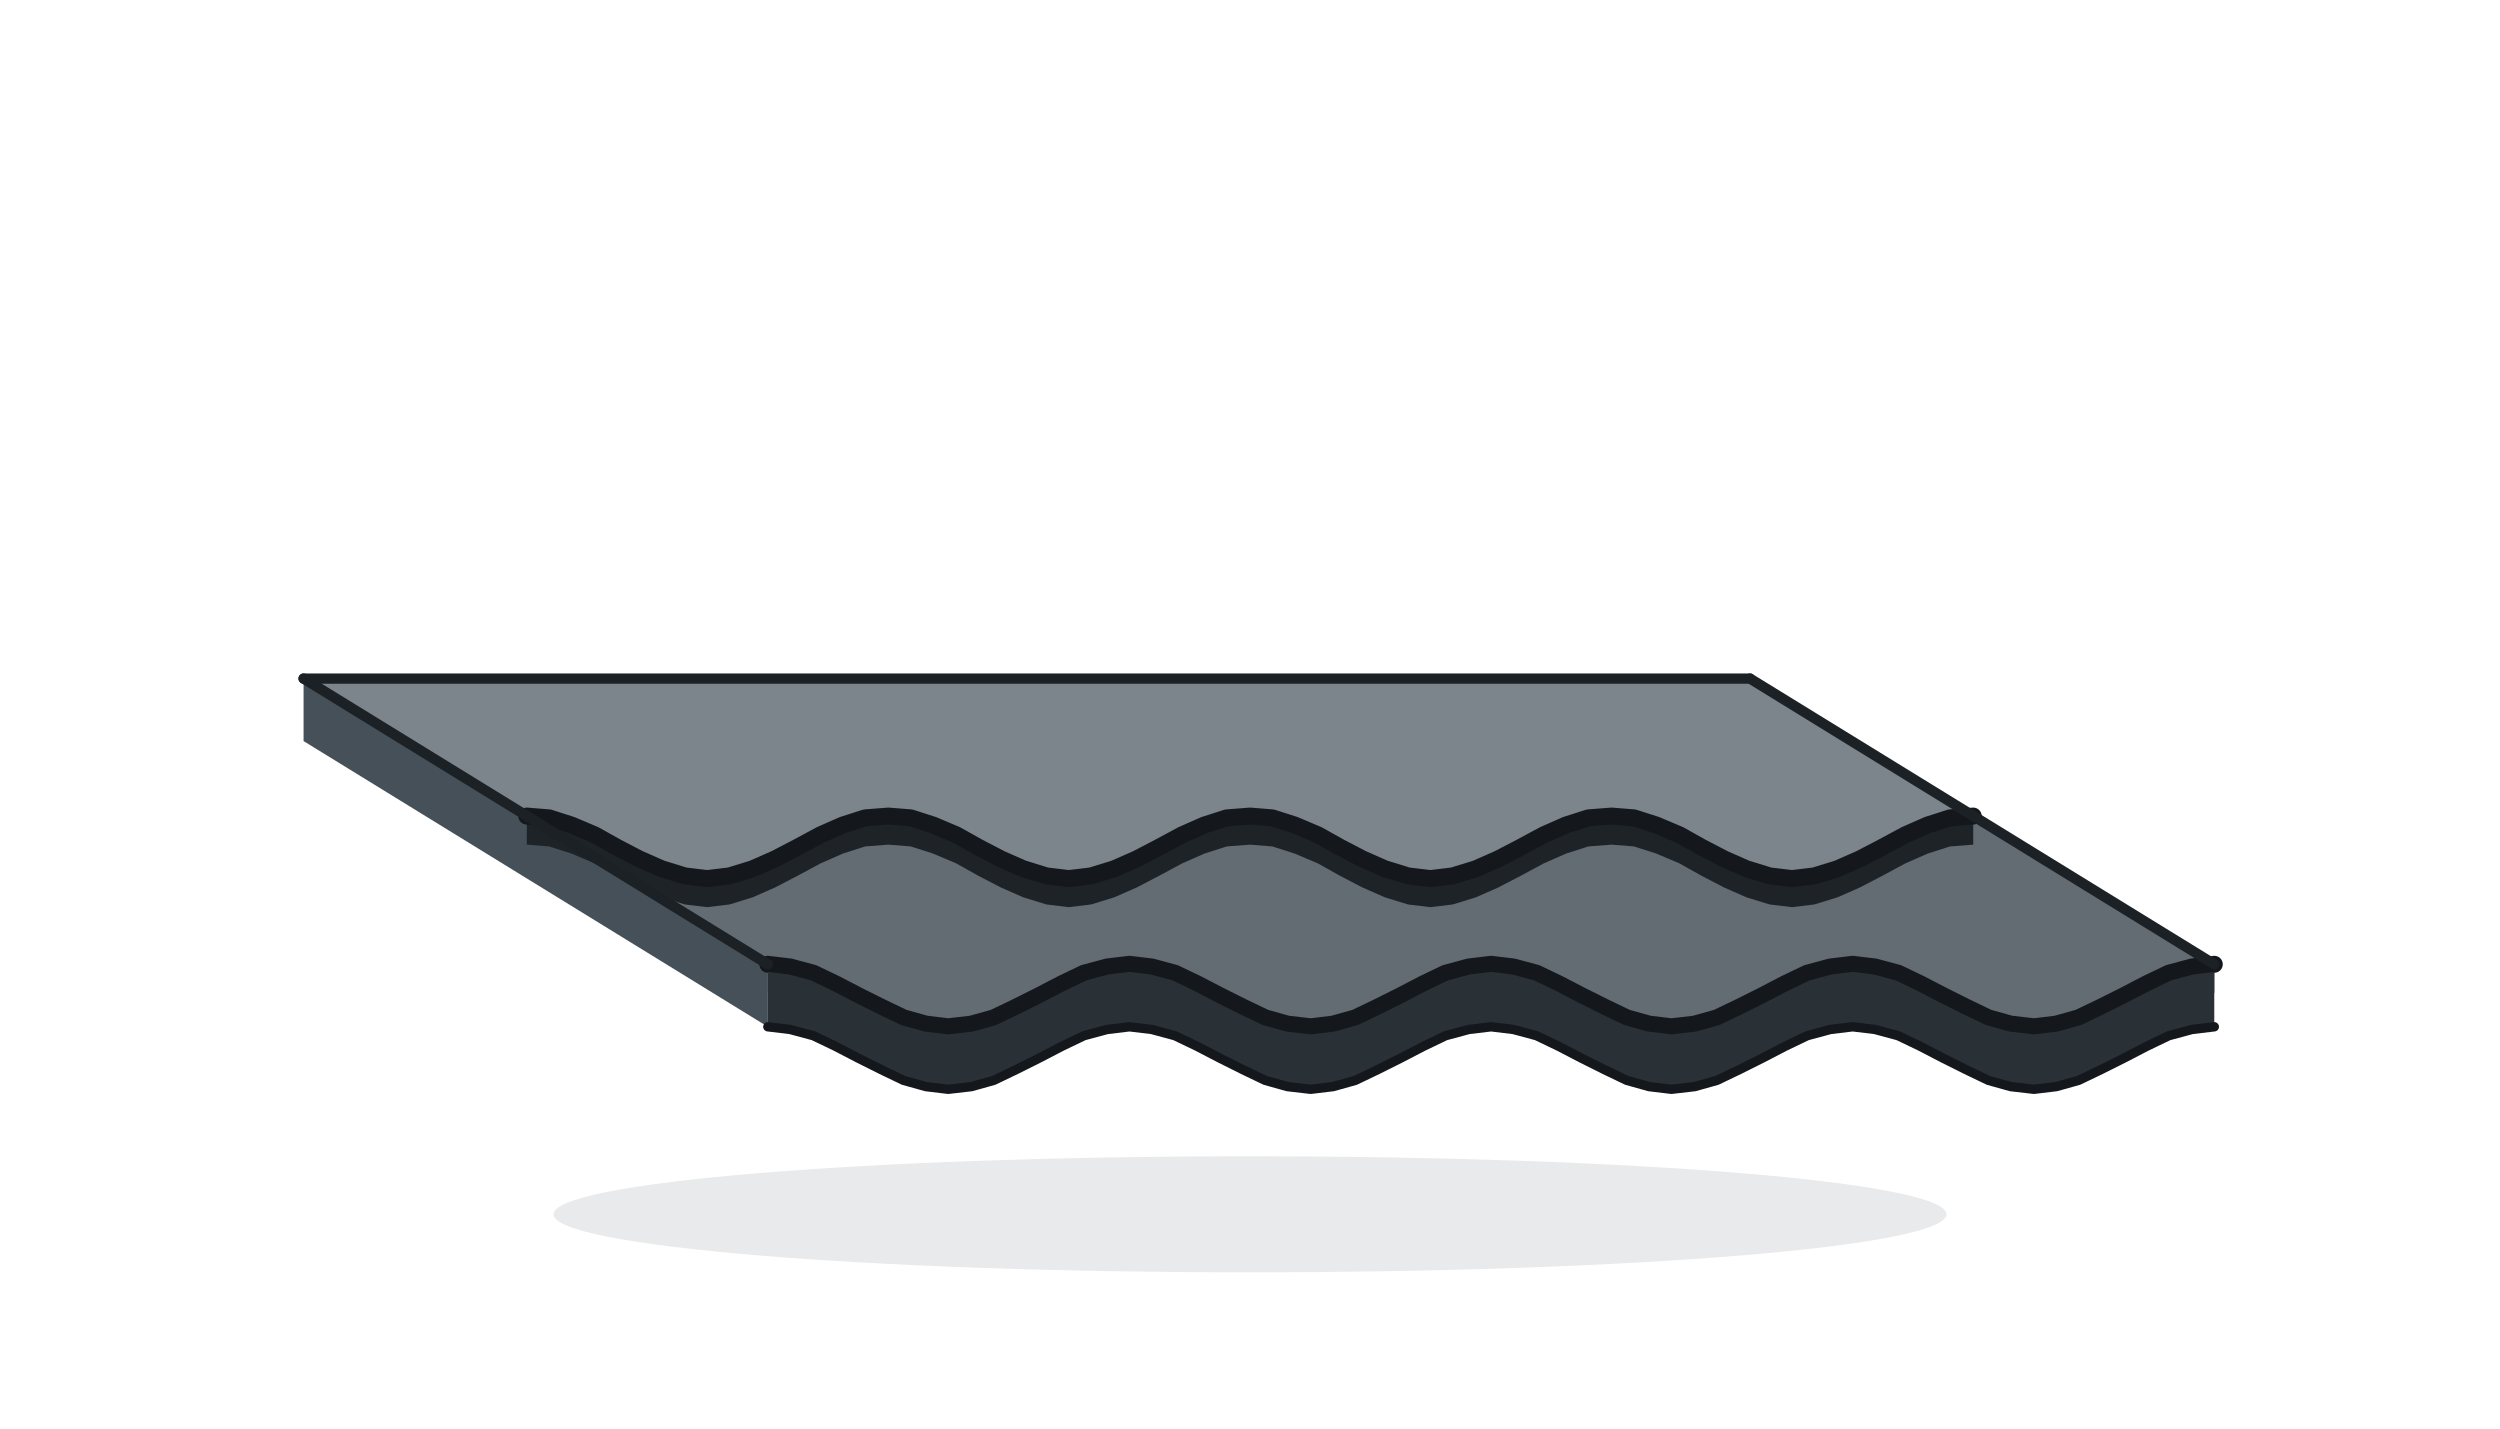
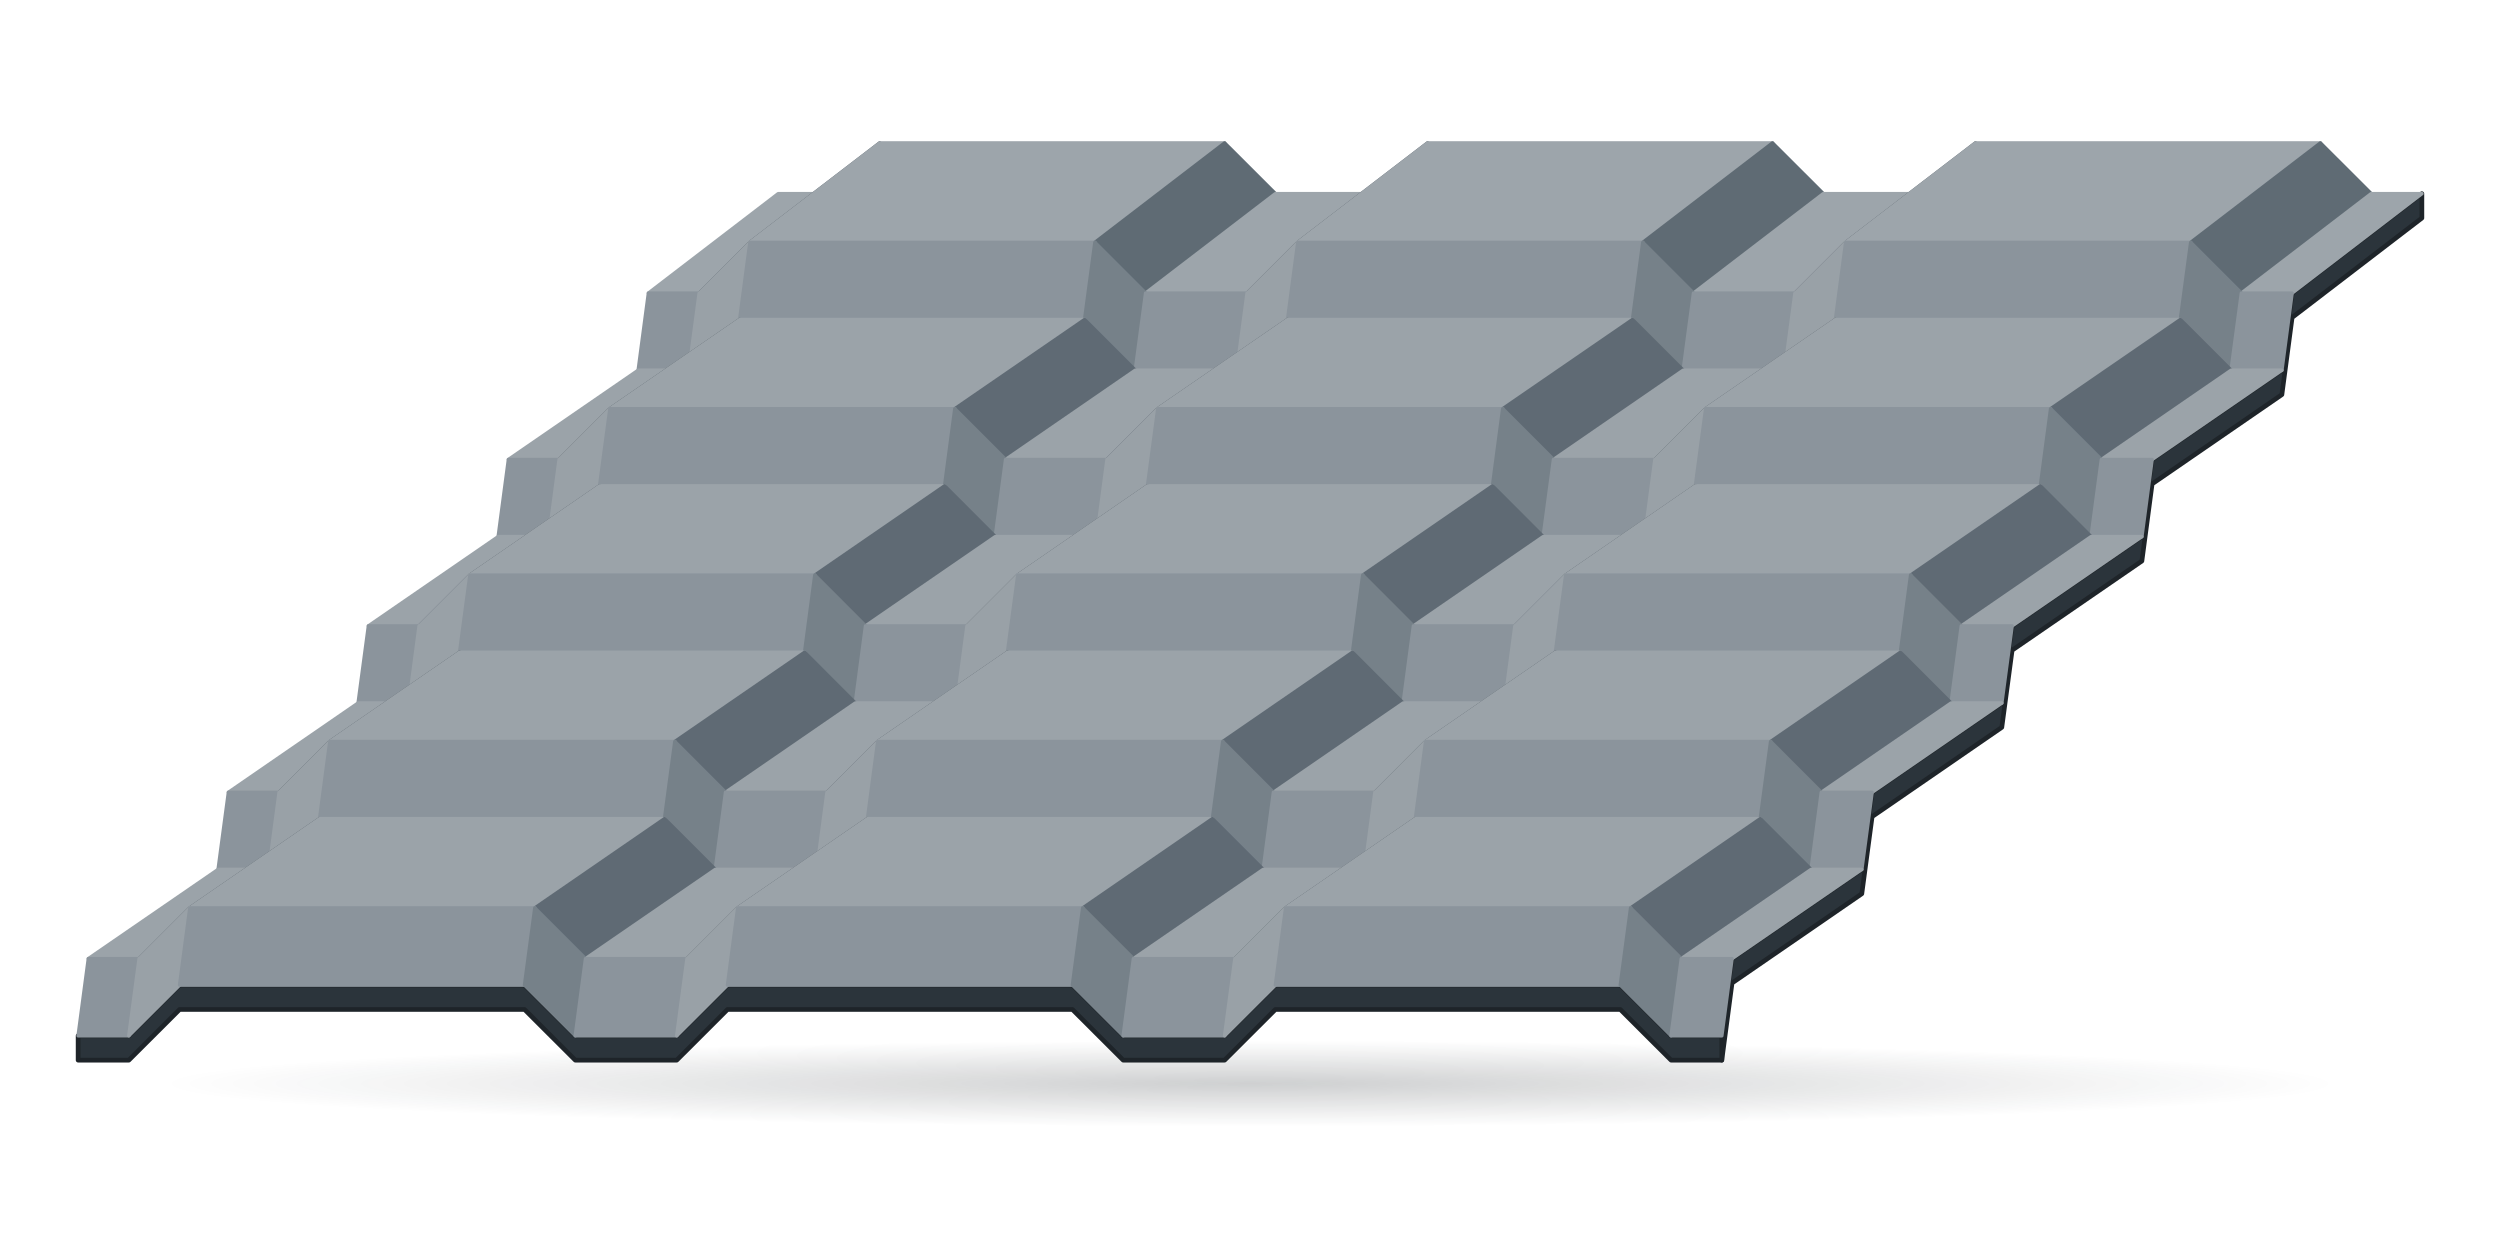
- <svg xmlns="http://www.w3.org/2000/svg" viewBox="0 0 280 160">
-   <ellipse cx="140" cy="136" rx="78" ry="6.5" fill="#1b2430" opacity="0.10" />
-   <path d="M86.0 108.0 L34.0 76.0 L34.0 83.0 L86.0 115.0 Z" fill="#465058" />
-   <path d="M86.0 108.0 L88.5 108.3 L91.1 109.0 L93.6 110.2 L96.1 111.5 L98.7 112.8 L101.2 114.0 L103.7 114.7 L106.2 115.0 L108.8 114.7 L111.3 114.0 L113.8 112.8 L116.4 111.5 L118.9 110.2 L121.4 109.0 L124.0 108.3 L126.5 108.0 L129.0 108.3 L131.6 109.0 L134.1 110.2 L136.6 111.5 L139.2 112.8 L141.7 114.0 L144.2 114.7 L146.8 115.0 L149.3 114.7 L151.8 114.0 L154.3 112.8 L156.9 111.5 L159.4 110.2 L161.9 109.0 L164.5 108.3 L167.0 108.0 L169.5 108.3 L172.1 109.0 L174.6 110.2 L177.1 111.5 L179.7 112.8 L182.2 114.0 L184.7 114.7 L187.2 115.0 L189.8 114.7 L192.3 114.0 L194.8 112.8 L197.4 111.5 L199.9 110.2 L202.4 109.0 L205.0 108.3 L207.5 108.0 L210.0 108.3 L212.6 109.0 L215.1 110.2 L217.6 111.5 L220.2 112.8 L222.7 114.0 L225.2 114.7 L227.8 115.0 L230.3 114.7 L232.8 114.0 L235.3 112.8 L237.9 111.5 L240.4 110.2 L242.9 109.0 L245.5 108.3 L248.0 108.0 L248.0 111.2 L245.5 111.5 L242.9 112.2 L240.4 113.4 L237.9 114.7 L235.3 116.0 L232.8 117.2 L230.3 117.9 L227.8 118.2 L225.2 117.9 L222.7 117.2 L220.2 116.0 L217.6 114.7 L215.1 113.4 L212.6 112.2 L210.0 111.5 L207.5 111.2 L205.0 111.5 L202.4 112.2 L199.9 113.4 L197.4 114.7 L194.8 116.0 L192.3 117.2 L189.8 117.9 L187.2 118.2 L184.7 117.9 L182.2 117.2 L179.7 116.0 L177.1 114.7 L174.6 113.4 L172.1 112.2 L169.5 111.5 L167.0 111.2 L164.5 111.5 L161.9 112.2 L159.4 113.4 L156.9 114.7 L154.3 116.0 L151.8 117.2 L149.3 117.9 L146.8 118.2 L144.2 117.9 L141.7 117.2 L139.2 116.0 L136.6 114.7 L134.1 113.4 L131.6 112.2 L129.0 111.5 L126.5 111.2 L124.0 111.5 L121.4 112.2 L118.9 113.4 L116.4 114.7 L113.8 116.0 L111.3 117.2 L108.8 117.9 L106.2 118.2 L103.7 117.9 L101.2 117.2 L98.7 116.0 L96.1 114.7 L93.6 113.4 L91.1 112.2 L88.5 111.5 L86.0 111.2 Z" fill="#1e2328" />
-   <path d="M221.0 91.4 L218.4 91.4 L215.9 91.4 L213.4 91.4 L210.8 91.4 L208.3 91.4 L205.8 91.4 L203.2 91.4 L200.7 91.4 L198.2 91.4 L195.6 91.4 L193.1 91.4 L190.6 91.4 L188.1 91.4 L185.5 91.4 L183.0 91.4 L180.5 91.4 L177.9 91.4 L175.4 91.4 L172.9 91.4 L170.3 91.4 L167.8 91.4 L165.3 91.4 L162.7 91.4 L160.2 91.4 L157.7 91.4 L155.1 91.4 L152.6 91.4 L150.1 91.4 L147.6 91.4 L145.0 91.4 L142.5 91.4 L140.0 91.4 L137.4 91.4 L134.9 91.4 L132.4 91.4 L129.8 91.4 L127.3 91.4 L124.8 91.4 L122.2 91.4 L119.7 91.4 L117.2 91.4 L114.6 91.4 L112.1 91.4 L109.6 91.4 L107.1 91.4 L104.5 91.4 L102.0 91.4 L99.5 91.4 L96.9 91.4 L94.4 91.4 L91.9 91.4 L89.3 91.4 L86.8 91.4 L84.3 91.4 L81.7 91.4 L79.2 91.4 L76.7 91.4 L74.1 91.4 L71.6 91.4 L69.1 91.4 L66.6 91.4 L64.0 91.4 L61.5 91.4 L59.0 91.4 L86.0 108.0 L88.5 108.3 L91.1 109.0 L93.6 110.2 L96.1 111.5 L98.7 112.8 L101.2 114.0 L103.7 114.7 L106.2 115.0 L108.8 114.7 L111.3 114.0 L113.8 112.8 L116.4 111.5 L118.9 110.2 L121.4 109.0 L124.0 108.3 L126.5 108.0 L129.0 108.3 L131.6 109.0 L134.1 110.2 L136.6 111.5 L139.2 112.8 L141.7 114.0 L144.2 114.7 L146.8 115.0 L149.3 114.7 L151.8 114.0 L154.3 112.8 L156.9 111.5 L159.4 110.2 L161.9 109.0 L164.5 108.3 L167.0 108.0 L169.5 108.3 L172.1 109.0 L174.6 110.2 L177.1 111.5 L179.7 112.8 L182.2 114.0 L184.7 114.7 L187.2 115.0 L189.8 114.7 L192.3 114.0 L194.8 112.8 L197.4 111.5 L199.9 110.2 L202.4 109.0 L205.0 108.3 L207.5 108.0 L210.0 108.3 L212.6 109.0 L215.1 110.2 L217.6 111.5 L220.2 112.8 L222.7 114.0 L225.2 114.7 L227.8 115.0 L230.3 114.7 L232.8 114.0 L235.3 112.8 L237.9 111.5 L240.4 110.2 L242.9 109.0 L245.5 108.3 L248.0 108.0 Z" fill="#636b73" />
-   <path d="M86.0 108.0 L88.5 108.3 L91.1 109.0 L93.6 110.2 L96.1 111.5 L98.7 112.8 L101.2 114.0 L103.7 114.7 L106.2 115.0 L108.8 114.7 L111.3 114.0 L113.8 112.8 L116.4 111.5 L118.9 110.2 L121.4 109.0 L124.0 108.3 L126.5 108.0 L129.0 108.3 L131.6 109.0 L134.1 110.2 L136.6 111.5 L139.2 112.8 L141.7 114.0 L144.2 114.7 L146.8 115.0 L149.3 114.7 L151.8 114.0 L154.3 112.8 L156.9 111.5 L159.4 110.2 L161.9 109.0 L164.5 108.3 L167.0 108.0 L169.5 108.3 L172.1 109.0 L174.6 110.2 L177.1 111.5 L179.7 112.8 L182.2 114.0 L184.7 114.7 L187.2 115.0 L189.8 114.7 L192.3 114.0 L194.8 112.8 L197.4 111.5 L199.9 110.2 L202.4 109.0 L205.0 108.3 L207.5 108.0 L210.0 108.3 L212.6 109.0 L215.1 110.2 L217.6 111.5 L220.2 112.8 L222.7 114.0 L225.2 114.7 L227.8 115.0 L230.3 114.7 L232.8 114.0 L235.3 112.8 L237.9 111.5 L240.4 110.2 L242.9 109.0 L245.5 108.3 L248.0 108.0" fill="none" stroke="#14181c" stroke-width="1.9" stroke-linejoin="round" stroke-linecap="round" />
-   <path d="M59.0 91.4 L61.5 91.6 L64.0 92.4 L66.6 93.5 L69.1 94.9 L71.6 96.2 L74.1 97.3 L76.7 98.1 L79.2 98.4 L81.7 98.1 L84.3 97.3 L86.8 96.2 L89.3 94.9 L91.9 93.5 L94.4 92.4 L96.9 91.6 L99.5 91.4 L102.0 91.6 L104.5 92.4 L107.1 93.5 L109.6 94.9 L112.1 96.2 L114.6 97.3 L117.2 98.1 L119.7 98.4 L122.2 98.1 L124.8 97.3 L127.3 96.2 L129.8 94.9 L132.4 93.5 L134.9 92.4 L137.4 91.6 L140.0 91.4 L142.5 91.6 L145.0 92.4 L147.6 93.5 L150.1 94.9 L152.6 96.2 L155.1 97.3 L157.7 98.1 L160.2 98.4 L162.7 98.1 L165.3 97.3 L167.8 96.2 L170.3 94.9 L172.9 93.5 L175.4 92.4 L177.9 91.6 L180.5 91.4 L183.0 91.6 L185.5 92.4 L188.1 93.5 L190.6 94.9 L193.1 96.2 L195.6 97.3 L198.2 98.1 L200.7 98.4 L203.2 98.1 L205.8 97.3 L208.3 96.2 L210.8 94.9 L213.4 93.5 L215.9 92.4 L218.4 91.6 L221.0 91.4 L221.0 94.6 L218.4 94.8 L215.9 95.6 L213.4 96.7 L210.8 98.1 L208.3 99.4 L205.8 100.5 L203.2 101.3 L200.7 101.6 L198.2 101.3 L195.6 100.5 L193.1 99.4 L190.6 98.1 L188.1 96.7 L185.5 95.6 L183.0 94.8 L180.5 94.6 L177.9 94.8 L175.4 95.6 L172.9 96.7 L170.3 98.1 L167.8 99.4 L165.3 100.5 L162.7 101.3 L160.2 101.6 L157.7 101.3 L155.1 100.5 L152.6 99.4 L150.1 98.1 L147.6 96.7 L145.0 95.6 L142.5 94.8 L140.0 94.6 L137.4 94.8 L134.9 95.6 L132.4 96.7 L129.8 98.1 L127.3 99.4 L124.8 100.5 L122.2 101.3 L119.7 101.6 L117.2 101.3 L114.6 100.5 L112.1 99.4 L109.6 98.1 L107.1 96.7 L104.5 95.6 L102.0 94.8 L99.5 94.6 L96.9 94.8 L94.4 95.6 L91.9 96.7 L89.3 98.1 L86.8 99.4 L84.3 100.5 L81.7 101.3 L79.2 101.6 L76.7 101.3 L74.1 100.5 L71.6 99.4 L69.1 98.1 L66.6 96.7 L64.0 95.6 L61.5 94.8 L59.0 94.6 Z" fill="#1e2328" />
-   <path d="M196.0 76.0 L193.5 76.0 L190.9 76.0 L188.4 76.0 L185.9 76.0 L183.3 76.0 L180.8 76.0 L178.3 76.0 L175.8 76.0 L173.2 76.0 L170.7 76.0 L168.2 76.0 L165.6 76.0 L163.1 76.0 L160.6 76.0 L158.0 76.0 L155.5 76.0 L153.0 76.0 L150.4 76.0 L147.9 76.0 L145.4 76.0 L142.8 76.0 L140.3 76.0 L137.8 76.0 L135.2 76.0 L132.7 76.0 L130.2 76.0 L127.7 76.0 L125.1 76.0 L122.6 76.0 L120.1 76.0 L117.5 76.0 L115.0 76.0 L112.5 76.0 L109.9 76.0 L107.4 76.0 L104.9 76.0 L102.3 76.0 L99.8 76.0 L97.3 76.0 L94.8 76.0 L92.2 76.0 L89.7 76.0 L87.2 76.0 L84.6 76.0 L82.1 76.0 L79.6 76.0 L77.0 76.0 L74.5 76.0 L72.0 76.0 L69.4 76.0 L66.9 76.0 L64.4 76.0 L61.8 76.0 L59.3 76.0 L56.8 76.0 L54.2 76.0 L51.7 76.0 L49.2 76.0 L46.7 76.0 L44.1 76.0 L41.6 76.0 L39.1 76.0 L36.5 76.0 L34.0 76.0 L59.0 91.4 L61.5 91.6 L64.0 92.4 L66.6 93.5 L69.1 94.9 L71.6 96.2 L74.1 97.3 L76.7 98.1 L79.2 98.4 L81.7 98.1 L84.3 97.3 L86.8 96.2 L89.3 94.9 L91.9 93.5 L94.4 92.4 L96.9 91.6 L99.5 91.4 L102.0 91.6 L104.5 92.4 L107.1 93.5 L109.6 94.9 L112.1 96.2 L114.6 97.3 L117.2 98.1 L119.7 98.4 L122.2 98.1 L124.8 97.3 L127.3 96.2 L129.8 94.9 L132.4 93.5 L134.9 92.4 L137.4 91.6 L140.0 91.4 L142.5 91.6 L145.0 92.4 L147.6 93.5 L150.1 94.9 L152.6 96.2 L155.1 97.3 L157.7 98.1 L160.2 98.4 L162.7 98.1 L165.3 97.3 L167.8 96.2 L170.3 94.9 L172.9 93.5 L175.4 92.4 L177.9 91.6 L180.5 91.4 L183.0 91.6 L185.5 92.4 L188.1 93.5 L190.6 94.9 L193.1 96.2 L195.6 97.3 L198.2 98.1 L200.7 98.4 L203.2 98.1 L205.8 97.3 L208.3 96.2 L210.8 94.9 L213.4 93.5 L215.9 92.4 L218.4 91.6 L221.0 91.4 Z" fill="#7c848c" />
-   <path d="M59.0 91.4 L61.5 91.6 L64.0 92.4 L66.6 93.5 L69.1 94.9 L71.6 96.2 L74.1 97.3 L76.7 98.1 L79.2 98.4 L81.7 98.1 L84.3 97.3 L86.8 96.2 L89.3 94.9 L91.9 93.5 L94.4 92.4 L96.9 91.6 L99.5 91.4 L102.0 91.6 L104.5 92.4 L107.1 93.5 L109.6 94.9 L112.1 96.2 L114.6 97.3 L117.2 98.1 L119.7 98.4 L122.2 98.1 L124.8 97.3 L127.3 96.2 L129.8 94.9 L132.4 93.5 L134.9 92.4 L137.4 91.6 L140.0 91.4 L142.5 91.6 L145.0 92.4 L147.6 93.5 L150.1 94.9 L152.6 96.2 L155.1 97.3 L157.7 98.1 L160.2 98.4 L162.7 98.1 L165.3 97.3 L167.8 96.2 L170.3 94.9 L172.9 93.5 L175.4 92.4 L177.9 91.6 L180.5 91.4 L183.0 91.6 L185.5 92.4 L188.1 93.5 L190.6 94.9 L193.1 96.2 L195.6 97.3 L198.2 98.1 L200.7 98.4 L203.2 98.1 L205.8 97.3 L208.3 96.2 L210.8 94.9 L213.4 93.5 L215.9 92.4 L218.4 91.6 L221.0 91.4" fill="none" stroke="#14181c" stroke-width="1.9" stroke-linejoin="round" stroke-linecap="round" />
-   <path d="M86.0 108.0 L88.5 108.3 L91.1 109.0 L93.6 110.2 L96.1 111.5 L98.7 112.8 L101.2 114.0 L103.7 114.7 L106.2 115.0 L108.8 114.7 L111.3 114.0 L113.8 112.8 L116.4 111.5 L118.9 110.2 L121.4 109.0 L124.0 108.3 L126.5 108.0 L129.0 108.3 L131.6 109.0 L134.1 110.2 L136.6 111.5 L139.2 112.8 L141.7 114.0 L144.2 114.7 L146.8 115.0 L149.3 114.7 L151.8 114.0 L154.3 112.8 L156.9 111.5 L159.4 110.2 L161.9 109.0 L164.5 108.3 L167.0 108.0 L169.5 108.3 L172.1 109.0 L174.6 110.2 L177.1 111.5 L179.7 112.8 L182.2 114.0 L184.7 114.7 L187.2 115.0 L189.8 114.7 L192.3 114.0 L194.8 112.8 L197.4 111.5 L199.9 110.2 L202.4 109.0 L205.0 108.3 L207.5 108.0 L210.0 108.3 L212.6 109.0 L215.1 110.2 L217.6 111.5 L220.2 112.8 L222.7 114.0 L225.2 114.7 L227.8 115.0 L230.3 114.7 L232.8 114.0 L235.3 112.8 L237.9 111.5 L240.4 110.2 L242.9 109.0 L245.5 108.3 L248.0 108.0 L248.0 115.0 L245.5 115.3 L242.9 116.0 L240.4 117.2 L237.9 118.5 L235.3 119.8 L232.8 121.0 L230.3 121.7 L227.8 122.0 L225.2 121.7 L222.7 121.0 L220.2 119.8 L217.6 118.5 L215.1 117.2 L212.6 116.0 L210.0 115.3 L207.5 115.0 L205.0 115.3 L202.4 116.0 L199.9 117.2 L197.4 118.5 L194.8 119.8 L192.3 121.0 L189.8 121.7 L187.2 122.0 L184.7 121.7 L182.2 121.0 L179.7 119.8 L177.1 118.5 L174.6 117.2 L172.1 116.0 L169.5 115.3 L167.0 115.0 L164.5 115.3 L161.9 116.0 L159.4 117.2 L156.9 118.5 L154.3 119.8 L151.8 121.0 L149.3 121.7 L146.8 122.0 L144.2 121.7 L141.7 121.0 L139.2 119.8 L136.6 118.5 L134.1 117.2 L131.6 116.0 L129.0 115.3 L126.5 115.0 L124.0 115.3 L121.4 116.0 L118.9 117.2 L116.4 118.5 L113.8 119.8 L111.3 121.0 L108.8 121.7 L106.2 122.0 L103.7 121.7 L101.2 121.0 L98.7 119.8 L96.1 118.5 L93.6 117.2 L91.1 116.0 L88.5 115.3 L86.0 115.0 Z" fill="#2a3136" />
-   <path d="M86.0 108.0 L88.5 108.3 L91.1 109.0 L93.6 110.2 L96.1 111.5 L98.7 112.8 L101.2 114.0 L103.7 114.7 L106.2 115.0 L108.8 114.7 L111.3 114.0 L113.8 112.8 L116.4 111.5 L118.9 110.2 L121.4 109.0 L124.0 108.3 L126.5 108.0 L129.0 108.3 L131.6 109.0 L134.1 110.2 L136.6 111.5 L139.2 112.8 L141.7 114.0 L144.2 114.7 L146.8 115.0 L149.3 114.7 L151.8 114.0 L154.3 112.8 L156.9 111.5 L159.4 110.2 L161.9 109.0 L164.5 108.3 L167.0 108.0 L169.5 108.3 L172.1 109.0 L174.6 110.2 L177.1 111.5 L179.7 112.8 L182.2 114.0 L184.7 114.7 L187.2 115.0 L189.8 114.7 L192.3 114.0 L194.8 112.8 L197.4 111.5 L199.9 110.2 L202.4 109.0 L205.0 108.3 L207.5 108.0 L210.0 108.3 L212.6 109.0 L215.1 110.2 L217.6 111.5 L220.2 112.8 L222.7 114.0 L225.2 114.7 L227.8 115.0 L230.3 114.7 L232.8 114.0 L235.3 112.8 L237.9 111.5 L240.4 110.2 L242.9 109.0 L245.5 108.3 L248.0 108.0" fill="none" stroke="#14181c" stroke-width="1.7" stroke-linejoin="round" stroke-linecap="round" />
-   <path d="M86.0 115.0 L88.5 115.3 L91.1 116.0 L93.6 117.2 L96.1 118.5 L98.7 119.8 L101.2 121.0 L103.7 121.7 L106.2 122.0 L108.8 121.7 L111.3 121.0 L113.8 119.8 L116.4 118.5 L118.9 117.2 L121.4 116.0 L124.0 115.3 L126.5 115.0 L129.0 115.3 L131.6 116.0 L134.1 117.2 L136.6 118.5 L139.2 119.8 L141.7 121.0 L144.2 121.7 L146.8 122.0 L149.3 121.7 L151.8 121.0 L154.3 119.8 L156.9 118.5 L159.4 117.2 L161.9 116.0 L164.5 115.3 L167.0 115.0 L169.5 115.3 L172.1 116.0 L174.6 117.2 L177.1 118.5 L179.7 119.8 L182.2 121.0 L184.7 121.7 L187.2 122.0 L189.8 121.7 L192.3 121.0 L194.8 119.8 L197.4 118.5 L199.9 117.2 L202.4 116.0 L205.0 115.3 L207.5 115.0 L210.0 115.3 L212.6 116.0 L215.1 117.2 L217.6 118.5 L220.2 119.8 L222.7 121.0 L225.2 121.7 L227.8 122.0 L230.3 121.7 L232.8 121.0 L235.3 119.8 L237.9 118.5 L240.4 117.2 L242.9 116.0 L245.5 115.3 L248.0 115.0" fill="none" stroke="#14181c" stroke-width="1.05" stroke-linejoin="round" stroke-linecap="round" />
-   <path d="M34.0 76.0 L196.0 76.0" fill="none" stroke="#1c2126" stroke-width="1.15" stroke-linejoin="round" stroke-linecap="round" />
-   <path d="M86.0 108.0 L34.0 76.0" fill="none" stroke="#1c2126" stroke-width="1.15" stroke-linejoin="round" stroke-linecap="round" />
-   <path d="M248.0 108.0 L196.0 76.0" fill="none" stroke="#1c2126" stroke-width="1.15" stroke-linejoin="round" stroke-linecap="round" />
+ <svg xmlns="http://www.w3.org/2000/svg" viewBox="0 0 320 160" role="img">
+   <defs>
+     <radialGradient id="sh" cx="50%" cy="50%" r="50%">
+       <stop offset="0" stop-color="#0d1318" stop-opacity=".20" />
+       <stop offset="1" stop-color="#0d1318" stop-opacity="0" />
+     </radialGradient>
+   </defs>
+   <ellipse cx="160.0" cy="138.7" rx="138.0" ry="5.5" fill="url(#sh)" />
+   <polygon points="220.39,132.58 221.70,122.71 238.31,111.29 239.63,101.42 256.23,89.99 257.55,80.12 274.16,68.69 275.47,58.82 292.08,47.39 293.39,37.52 310.00,24.79 310.00,27.91 293.39,40.64 292.08,50.51 275.47,61.94 274.16,71.81 257.55,83.23 256.23,93.10 239.63,104.53 238.31,114.40 221.70,125.83 220.39,135.70" fill="#2b343b" stroke="#1e2429" stroke-width="0.6" stroke-linejoin="round" />
+   <polygon points="10.00,132.58 16.49,132.58 22.99,126.09 67.14,126.09 73.64,132.58 86.62,132.58 93.12,126.09 137.27,126.09 143.77,132.58 156.75,132.58 163.25,126.09 207.40,126.09 213.90,132.58 220.39,132.58 220.39,135.70 213.90,135.70 207.40,129.21 163.25,129.21 156.75,135.70 143.77,135.70 137.27,129.21 93.12,129.21 86.62,135.70 73.64,135.70 67.14,129.21 22.99,129.21 16.49,135.70 10.00,135.70" fill="#2b343b" stroke="#1e2429" stroke-width="0.6" stroke-linejoin="round" />
+   <polygon points="83.00,37.52 89.50,37.52 106.10,24.79 99.61,24.79" fill="#9da5ab" stroke="#9da5ab" stroke-width="0.45" stroke-linejoin="round" />
+   <polygon points="89.50,37.52 95.99,31.03 112.60,18.30 106.10,24.79" fill="#505a63" stroke="#505a63" stroke-width="0.45" stroke-linejoin="round" />
+   <polygon points="95.99,31.03 140.15,31.03 156.75,18.30 112.60,18.30" fill="#9da5ab" stroke="#9da5ab" stroke-width="0.45" stroke-linejoin="round" />
+   <polygon points="81.69,47.39 88.18,47.39 89.50,37.52 83.00,37.52" fill="#8b949c" stroke="#8b949c" stroke-width="0.45" stroke-linejoin="round" />
+   <polygon points="88.18,47.39 94.68,40.90 95.99,31.03 89.50,37.52" fill="#99a1a7" stroke="#99a1a7" stroke-width="0.45" stroke-linejoin="round" />
+   <polygon points="140.15,31.03 146.64,37.52 163.25,24.79 156.75,18.30" fill="#5f6b74" stroke="#5f6b74" stroke-width="0.45" stroke-linejoin="round" />
+   <polygon points="146.64,37.52 159.63,37.52 176.23,24.79 163.25,24.79" fill="#9da5ab" stroke="#9da5ab" stroke-width="0.45" stroke-linejoin="round" />
+   <polygon points="94.68,40.90 138.83,40.90 140.15,31.03 95.99,31.03" fill="#8b949c" stroke="#8b949c" stroke-width="0.45" stroke-linejoin="round" />
+   <polygon points="159.63,37.52 166.12,31.03 182.73,18.30 176.23,24.79" fill="#505a63" stroke="#505a63" stroke-width="0.45" stroke-linejoin="round" />
+   <polygon points="65.08,58.82 71.57,58.82 88.18,47.39 81.69,47.39" fill="#9ba3a9" stroke="#9ba3a9" stroke-width="0.45" stroke-linejoin="round" />
+   <polygon points="71.57,58.82 78.07,52.32 94.68,40.90 88.18,47.39" fill="#505a63" stroke="#505a63" stroke-width="0.45" stroke-linejoin="round" />
+   <polygon points="138.83,40.90 145.32,47.39 146.64,37.52 140.15,31.03" fill="#768189" stroke="#768189" stroke-width="0.45" stroke-linejoin="round" />
+   <polygon points="145.32,47.39 158.31,47.39 159.63,37.52 146.64,37.52" fill="#8b949c" stroke="#8b949c" stroke-width="0.45" stroke-linejoin="round" />
+   <polygon points="166.12,31.03 210.28,31.03 226.88,18.30 182.73,18.30" fill="#9da5ab" stroke="#9da5ab" stroke-width="0.45" stroke-linejoin="round" />
+   <polygon points="158.31,47.39 164.81,40.90 166.12,31.03 159.63,37.52" fill="#99a1a7" stroke="#99a1a7" stroke-width="0.45" stroke-linejoin="round" />
+   <polygon points="78.07,52.32 122.22,52.32 138.83,40.90 94.68,40.90" fill="#9ba3a9" stroke="#9ba3a9" stroke-width="0.45" stroke-linejoin="round" />
+   <polygon points="63.77,68.69 70.26,68.69 71.57,58.82 65.08,58.82" fill="#8b949c" stroke="#8b949c" stroke-width="0.45" stroke-linejoin="round" />
+   <polygon points="210.28,31.03 216.77,37.52 233.38,24.79 226.88,18.30" fill="#5f6b74" stroke="#5f6b74" stroke-width="0.45" stroke-linejoin="round" />
+   <polygon points="70.26,68.69 76.75,62.19 78.07,52.32 71.57,58.82" fill="#99a1a7" stroke="#99a1a7" stroke-width="0.45" stroke-linejoin="round" />
+   <polygon points="216.77,37.52 229.76,37.52 246.36,24.79 233.38,24.79" fill="#9da5ab" stroke="#9da5ab" stroke-width="0.45" stroke-linejoin="round" />
+   <polygon points="122.22,52.32 128.72,58.82 145.32,47.39 138.83,40.90" fill="#5f6a74" stroke="#5f6a74" stroke-width="0.45" stroke-linejoin="round" />
+   <polygon points="128.72,58.82 141.70,58.82 158.31,47.39 145.32,47.39" fill="#9ba3a9" stroke="#9ba3a9" stroke-width="0.45" stroke-linejoin="round" />
+   <polygon points="164.81,40.90 208.96,40.90 210.28,31.03 166.12,31.03" fill="#8b949c" stroke="#8b949c" stroke-width="0.45" stroke-linejoin="round" />
+   <polygon points="229.76,37.52 236.25,31.03 252.86,18.30 246.36,24.79" fill="#505a63" stroke="#505a63" stroke-width="0.45" stroke-linejoin="round" />
+   <polygon points="141.70,58.82 148.20,52.32 164.81,40.90 158.31,47.39" fill="#505a63" stroke="#505a63" stroke-width="0.45" stroke-linejoin="round" />
+   <polygon points="76.75,62.19 120.91,62.19 122.22,52.32 78.07,52.32" fill="#8b949c" stroke="#8b949c" stroke-width="0.45" stroke-linejoin="round" />
+   <polygon points="47.16,80.12 53.65,80.12 70.26,68.69 63.77,68.69" fill="#9ba3a9" stroke="#9ba3a9" stroke-width="0.45" stroke-linejoin="round" />
+   <polygon points="208.96,40.90 215.45,47.39 216.77,37.52 210.28,31.03" fill="#768189" stroke="#768189" stroke-width="0.45" stroke-linejoin="round" />
+   <polygon points="53.65,80.12 60.15,73.62 76.75,62.19 70.26,68.69" fill="#505a63" stroke="#505a63" stroke-width="0.45" stroke-linejoin="round" />
+   <polygon points="215.45,47.39 228.44,47.39 229.76,37.52 216.77,37.52" fill="#8b949c" stroke="#8b949c" stroke-width="0.45" stroke-linejoin="round" />
+   <polygon points="236.25,31.03 280.41,31.03 297.01,18.30 252.86,18.30" fill="#9da5ab" stroke="#9da5ab" stroke-width="0.45" stroke-linejoin="round" />
+   <polygon points="120.91,62.19 127.40,68.69 128.72,58.82 122.22,52.32" fill="#768189" stroke="#768189" stroke-width="0.45" stroke-linejoin="round" />
+   <polygon points="127.40,68.69 140.39,68.69 141.70,58.82 128.72,58.82" fill="#8b949c" stroke="#8b949c" stroke-width="0.45" stroke-linejoin="round" />
+   <polygon points="228.44,47.39 234.94,40.90 236.25,31.03 229.76,37.52" fill="#99a1a7" stroke="#99a1a7" stroke-width="0.45" stroke-linejoin="round" />
+   <polygon points="148.20,52.32 192.35,52.32 208.96,40.90 164.81,40.90" fill="#9ba3a9" stroke="#9ba3a9" stroke-width="0.45" stroke-linejoin="round" />
+   <polygon points="280.41,31.03 286.90,37.52 303.51,24.79 297.01,18.30" fill="#5f6b74" stroke="#5f6b74" stroke-width="0.45" stroke-linejoin="round" />
+   <polygon points="140.39,68.69 146.88,62.19 148.20,52.32 141.70,58.82" fill="#99a1a7" stroke="#99a1a7" stroke-width="0.45" stroke-linejoin="round" />
+   <polygon points="60.15,73.62 104.30,73.62 120.91,62.19 76.75,62.19" fill="#9ba3a9" stroke="#9ba3a9" stroke-width="0.45" stroke-linejoin="round" />
+   <polygon points="286.90,37.52 293.39,37.52 310.00,24.79 303.51,24.79" fill="#9da5ab" stroke="#9da5ab" stroke-width="0.45" stroke-linejoin="round" />
+   <polygon points="45.84,89.99 52.34,89.99 53.65,80.12 47.16,80.12" fill="#8b949c" stroke="#8b949c" stroke-width="0.45" stroke-linejoin="round" />
+   <polygon points="192.35,52.32 198.85,58.82 215.45,47.39 208.96,40.90" fill="#5f6a74" stroke="#5f6a74" stroke-width="0.45" stroke-linejoin="round" />
+   <polygon points="52.34,89.99 58.83,83.49 60.15,73.62 53.65,80.12" fill="#99a1a7" stroke="#99a1a7" stroke-width="0.45" stroke-linejoin="round" />
+   <polygon points="198.85,58.82 211.83,58.82 228.44,47.39 215.45,47.39" fill="#9ba3a9" stroke="#9ba3a9" stroke-width="0.45" stroke-linejoin="round" />
+   <polygon points="234.94,40.90 279.09,40.90 280.41,31.03 236.25,31.03" fill="#8b949c" stroke="#8b949c" stroke-width="0.45" stroke-linejoin="round" />
+   <polygon points="104.30,73.62 110.79,80.12 127.40,68.69 120.91,62.19" fill="#5f6a74" stroke="#5f6a74" stroke-width="0.45" stroke-linejoin="round" />
+   <polygon points="110.79,80.12 123.78,80.12 140.39,68.69 127.40,68.69" fill="#9ba3a9" stroke="#9ba3a9" stroke-width="0.45" stroke-linejoin="round" />
+   <polygon points="211.83,58.82 218.33,52.32 234.94,40.90 228.44,47.39" fill="#505a63" stroke="#505a63" stroke-width="0.45" stroke-linejoin="round" />
+   <polygon points="146.88,62.19 191.04,62.19 192.35,52.32 148.20,52.32" fill="#8b949c" stroke="#8b949c" stroke-width="0.45" stroke-linejoin="round" />
+   <polygon points="279.09,40.90 285.58,47.39 286.90,37.52 280.41,31.03" fill="#768189" stroke="#768189" stroke-width="0.45" stroke-linejoin="round" />
+   <polygon points="285.58,47.39 292.08,47.39 293.39,37.52 286.90,37.52" fill="#8b949c" stroke="#8b949c" stroke-width="0.45" stroke-linejoin="round" />
+   <polygon points="123.78,80.12 130.28,73.62 146.88,62.19 140.39,68.69" fill="#505a63" stroke="#505a63" stroke-width="0.45" stroke-linejoin="round" />
+   <polygon points="58.83,83.49 102.99,83.49 104.30,73.62 60.15,73.62" fill="#8b949c" stroke="#8b949c" stroke-width="0.45" stroke-linejoin="round" />
+   <polygon points="29.24,101.42 35.73,101.42 52.34,89.99 45.84,89.99" fill="#9ba3a9" stroke="#9ba3a9" stroke-width="0.45" stroke-linejoin="round" />
+   <polygon points="191.04,62.19 197.53,68.69 198.85,58.82 192.35,52.32" fill="#768189" stroke="#768189" stroke-width="0.45" stroke-linejoin="round" />
+   <polygon points="35.73,101.42 42.22,94.92 58.83,83.49 52.34,89.99" fill="#505a63" stroke="#505a63" stroke-width="0.45" stroke-linejoin="round" />
+   <polygon points="197.53,68.69 210.52,68.69 211.83,58.82 198.85,58.82" fill="#8b949c" stroke="#8b949c" stroke-width="0.45" stroke-linejoin="round" />
+   <polygon points="218.33,52.32 262.48,52.32 279.09,40.90 234.94,40.90" fill="#9ba3a9" stroke="#9ba3a9" stroke-width="0.45" stroke-linejoin="round" />
+   <polygon points="102.99,83.49 109.48,89.99 110.79,80.12 104.30,73.62" fill="#768189" stroke="#768189" stroke-width="0.45" stroke-linejoin="round" />
+   <polygon points="109.48,89.99 122.47,89.99 123.78,80.12 110.79,80.12" fill="#8b949c" stroke="#8b949c" stroke-width="0.45" stroke-linejoin="round" />
+   <polygon points="210.52,68.69 217.01,62.19 218.33,52.32 211.83,58.82" fill="#99a1a7" stroke="#99a1a7" stroke-width="0.45" stroke-linejoin="round" />
+   <polygon points="130.28,73.62 174.43,73.62 191.04,62.19 146.88,62.19" fill="#9ba3a9" stroke="#9ba3a9" stroke-width="0.45" stroke-linejoin="round" />
+   <polygon points="262.48,52.32 268.98,58.82 285.58,47.39 279.09,40.90" fill="#5f6a74" stroke="#5f6a74" stroke-width="0.45" stroke-linejoin="round" />
+   <polygon points="268.98,58.82 275.47,58.82 292.08,47.39 285.58,47.39" fill="#9ba3a9" stroke="#9ba3a9" stroke-width="0.45" stroke-linejoin="round" />
+   <polygon points="122.47,89.99 128.96,83.49 130.28,73.62 123.78,80.12" fill="#99a1a7" stroke="#99a1a7" stroke-width="0.45" stroke-linejoin="round" />
+   <polygon points="42.22,94.92 86.38,94.92 102.99,83.49 58.83,83.49" fill="#9ba3a9" stroke="#9ba3a9" stroke-width="0.45" stroke-linejoin="round" />
+   <polygon points="27.92,111.29 34.42,111.29 35.73,101.42 29.24,101.42" fill="#8b949c" stroke="#8b949c" stroke-width="0.45" stroke-linejoin="round" />
+   <polygon points="174.43,73.62 180.92,80.12 197.53,68.69 191.04,62.19" fill="#5f6a74" stroke="#5f6a74" stroke-width="0.45" stroke-linejoin="round" />
+   <polygon points="34.42,111.29 40.91,104.79 42.22,94.92 35.73,101.42" fill="#99a1a7" stroke="#99a1a7" stroke-width="0.45" stroke-linejoin="round" />
+   <polygon points="180.92,80.12 193.91,80.12 210.52,68.69 197.53,68.69" fill="#9ba3a9" stroke="#9ba3a9" stroke-width="0.45" stroke-linejoin="round" />
+   <polygon points="217.01,62.19 261.17,62.19 262.48,52.32 218.33,52.32" fill="#8b949c" stroke="#8b949c" stroke-width="0.45" stroke-linejoin="round" />
+   <polygon points="86.38,94.92 92.87,101.42 109.48,89.99 102.99,83.49" fill="#5f6a74" stroke="#5f6a74" stroke-width="0.45" stroke-linejoin="round" />
+   <polygon points="92.87,101.42 105.86,101.42 122.47,89.99 109.48,89.99" fill="#9ba3a9" stroke="#9ba3a9" stroke-width="0.45" stroke-linejoin="round" />
+   <polygon points="193.91,80.12 200.41,73.62 217.01,62.19 210.52,68.69" fill="#505a63" stroke="#505a63" stroke-width="0.45" stroke-linejoin="round" />
+   <polygon points="128.96,83.49 173.12,83.49 174.43,73.62 130.28,73.62" fill="#8b949c" stroke="#8b949c" stroke-width="0.45" stroke-linejoin="round" />
+   <polygon points="261.17,62.19 267.66,68.69 268.98,58.82 262.48,52.32" fill="#768189" stroke="#768189" stroke-width="0.45" stroke-linejoin="round" />
+   <polygon points="267.66,68.69 274.16,68.69 275.47,58.82 268.98,58.82" fill="#8b949c" stroke="#8b949c" stroke-width="0.45" stroke-linejoin="round" />
+   <polygon points="105.86,101.42 112.35,94.92 128.96,83.49 122.47,89.99" fill="#505a63" stroke="#505a63" stroke-width="0.45" stroke-linejoin="round" />
+   <polygon points="40.91,104.79 85.06,104.79 86.38,94.92 42.22,94.92" fill="#8b949c" stroke="#8b949c" stroke-width="0.45" stroke-linejoin="round" />
+   <polygon points="11.31,122.71 17.81,122.71 34.42,111.29 27.92,111.29" fill="#9ba3a9" stroke="#9ba3a9" stroke-width="0.45" stroke-linejoin="round" />
+   <polygon points="173.12,83.49 179.61,89.99 180.92,80.12 174.43,73.62" fill="#768189" stroke="#768189" stroke-width="0.45" stroke-linejoin="round" />
+   <polygon points="17.81,122.71 24.30,116.22 40.91,104.79 34.42,111.29" fill="#505a63" stroke="#505a63" stroke-width="0.45" stroke-linejoin="round" />
+   <polygon points="179.61,89.99 192.60,89.99 193.91,80.12 180.92,80.12" fill="#8b949c" stroke="#8b949c" stroke-width="0.45" stroke-linejoin="round" />
+   <polygon points="200.41,73.62 244.56,73.62 261.17,62.19 217.01,62.19" fill="#9ba3a9" stroke="#9ba3a9" stroke-width="0.45" stroke-linejoin="round" />
+   <polygon points="85.06,104.79 91.56,111.29 92.87,101.42 86.38,94.92" fill="#768189" stroke="#768189" stroke-width="0.45" stroke-linejoin="round" />
+   <polygon points="91.56,111.29 104.55,111.29 105.86,101.42 92.87,101.42" fill="#8b949c" stroke="#8b949c" stroke-width="0.45" stroke-linejoin="round" />
+   <polygon points="192.60,89.99 199.09,83.49 200.41,73.62 193.91,80.12" fill="#99a1a7" stroke="#99a1a7" stroke-width="0.45" stroke-linejoin="round" />
+   <polygon points="112.35,94.92 156.51,94.92 173.12,83.49 128.96,83.49" fill="#9ba3a9" stroke="#9ba3a9" stroke-width="0.45" stroke-linejoin="round" />
+   <polygon points="244.56,73.62 251.05,80.12 267.66,68.69 261.17,62.19" fill="#5f6a74" stroke="#5f6a74" stroke-width="0.45" stroke-linejoin="round" />
+   <polygon points="251.05,80.12 257.55,80.12 274.16,68.69 267.66,68.69" fill="#9ba3a9" stroke="#9ba3a9" stroke-width="0.45" stroke-linejoin="round" />
+   <polygon points="104.55,111.29 111.04,104.79 112.35,94.92 105.86,101.42" fill="#99a1a7" stroke="#99a1a7" stroke-width="0.45" stroke-linejoin="round" />
+   <polygon points="24.30,116.22 68.46,116.22 85.06,104.79 40.91,104.79" fill="#9ba3a9" stroke="#9ba3a9" stroke-width="0.45" stroke-linejoin="round" />
+   <polygon points="10.00,132.58 16.49,132.58 17.81,122.71 11.31,122.71" fill="#8b949c" stroke="#8b949c" stroke-width="0.45" stroke-linejoin="round" />
+   <polygon points="156.51,94.92 163.00,101.42 179.61,89.99 173.12,83.49" fill="#5f6a74" stroke="#5f6a74" stroke-width="0.45" stroke-linejoin="round" />
+   <polygon points="16.49,132.58 22.99,126.09 24.30,116.22 17.81,122.71" fill="#99a1a7" stroke="#99a1a7" stroke-width="0.45" stroke-linejoin="round" />
+   <polygon points="163.00,101.42 175.99,101.42 192.60,89.99 179.61,89.99" fill="#9ba3a9" stroke="#9ba3a9" stroke-width="0.45" stroke-linejoin="round" />
+   <polygon points="199.09,83.49 243.25,83.49 244.56,73.62 200.41,73.62" fill="#8b949c" stroke="#8b949c" stroke-width="0.45" stroke-linejoin="round" />
+   <polygon points="68.46,116.22 74.95,122.71 91.56,111.29 85.06,104.79" fill="#5f6a74" stroke="#5f6a74" stroke-width="0.45" stroke-linejoin="round" />
+   <polygon points="74.95,122.71 87.94,122.71 104.55,111.29 91.56,111.29" fill="#9ba3a9" stroke="#9ba3a9" stroke-width="0.45" stroke-linejoin="round" />
+   <polygon points="175.99,101.42 182.48,94.92 199.09,83.49 192.60,89.99" fill="#505a63" stroke="#505a63" stroke-width="0.45" stroke-linejoin="round" />
+   <polygon points="111.04,104.79 155.19,104.79 156.51,94.92 112.35,94.92" fill="#8b949c" stroke="#8b949c" stroke-width="0.45" stroke-linejoin="round" />
+   <polygon points="243.25,83.49 249.74,89.99 251.05,80.12 244.56,73.62" fill="#768189" stroke="#768189" stroke-width="0.45" stroke-linejoin="round" />
+   <polygon points="249.74,89.99 256.23,89.99 257.55,80.12 251.05,80.12" fill="#8b949c" stroke="#8b949c" stroke-width="0.45" stroke-linejoin="round" />
+   <polygon points="87.94,122.71 94.43,116.22 111.04,104.79 104.55,111.29" fill="#505a63" stroke="#505a63" stroke-width="0.45" stroke-linejoin="round" />
+   <polygon points="22.99,126.09 67.14,126.09 68.46,116.22 24.30,116.22" fill="#8b949c" stroke="#8b949c" stroke-width="0.45" stroke-linejoin="round" />
+   <polygon points="155.19,104.79 161.69,111.29 163.00,101.42 156.51,94.92" fill="#768189" stroke="#768189" stroke-width="0.45" stroke-linejoin="round" />
+   <polygon points="161.69,111.29 174.68,111.29 175.99,101.42 163.00,101.42" fill="#8b949c" stroke="#8b949c" stroke-width="0.45" stroke-linejoin="round" />
+   <polygon points="182.48,94.92 226.64,94.92 243.25,83.49 199.09,83.49" fill="#9ba3a9" stroke="#9ba3a9" stroke-width="0.45" stroke-linejoin="round" />
+   <polygon points="67.14,126.09 73.64,132.58 74.95,122.71 68.46,116.22" fill="#768189" stroke="#768189" stroke-width="0.45" stroke-linejoin="round" />
+   <polygon points="73.64,132.58 86.62,132.58 87.94,122.71 74.95,122.71" fill="#8b949c" stroke="#8b949c" stroke-width="0.45" stroke-linejoin="round" />
+   <polygon points="174.68,111.29 181.17,104.79 182.48,94.92 175.99,101.42" fill="#99a1a7" stroke="#99a1a7" stroke-width="0.45" stroke-linejoin="round" />
+   <polygon points="94.43,116.22 138.59,116.22 155.19,104.79 111.04,104.79" fill="#9ba3a9" stroke="#9ba3a9" stroke-width="0.45" stroke-linejoin="round" />
+   <polygon points="226.64,94.92 233.13,101.42 249.74,89.99 243.25,83.49" fill="#5f6a74" stroke="#5f6a74" stroke-width="0.45" stroke-linejoin="round" />
+   <polygon points="233.13,101.42 239.63,101.42 256.23,89.99 249.74,89.99" fill="#9ba3a9" stroke="#9ba3a9" stroke-width="0.45" stroke-linejoin="round" />
+   <polygon points="86.62,132.58 93.12,126.09 94.43,116.22 87.94,122.71" fill="#99a1a7" stroke="#99a1a7" stroke-width="0.45" stroke-linejoin="round" />
+   <polygon points="138.59,116.22 145.08,122.71 161.69,111.29 155.19,104.79" fill="#5f6a74" stroke="#5f6a74" stroke-width="0.45" stroke-linejoin="round" />
+   <polygon points="145.08,122.71 158.07,122.71 174.68,111.29 161.69,111.29" fill="#9ba3a9" stroke="#9ba3a9" stroke-width="0.45" stroke-linejoin="round" />
+   <polygon points="181.17,104.79 225.32,104.79 226.64,94.92 182.48,94.92" fill="#8b949c" stroke="#8b949c" stroke-width="0.45" stroke-linejoin="round" />
+   <polygon points="158.07,122.71 164.56,116.22 181.17,104.79 174.68,111.29" fill="#505a63" stroke="#505a63" stroke-width="0.45" stroke-linejoin="round" />
+   <polygon points="93.12,126.09 137.27,126.09 138.59,116.22 94.43,116.22" fill="#8b949c" stroke="#8b949c" stroke-width="0.45" stroke-linejoin="round" />
+   <polygon points="225.32,104.79 231.82,111.29 233.13,101.42 226.64,94.92" fill="#768189" stroke="#768189" stroke-width="0.45" stroke-linejoin="round" />
+   <polygon points="231.82,111.29 238.31,111.29 239.63,101.42 233.13,101.42" fill="#8b949c" stroke="#8b949c" stroke-width="0.45" stroke-linejoin="round" />
+   <polygon points="137.27,126.09 143.77,132.58 145.08,122.71 138.59,116.22" fill="#768189" stroke="#768189" stroke-width="0.45" stroke-linejoin="round" />
+   <polygon points="143.77,132.58 156.75,132.58 158.07,122.71 145.08,122.71" fill="#8b949c" stroke="#8b949c" stroke-width="0.45" stroke-linejoin="round" />
+   <polygon points="164.56,116.22 208.72,116.22 225.32,104.79 181.17,104.79" fill="#9ba3a9" stroke="#9ba3a9" stroke-width="0.45" stroke-linejoin="round" />
+   <polygon points="156.75,132.58 163.25,126.09 164.56,116.22 158.07,122.71" fill="#99a1a7" stroke="#99a1a7" stroke-width="0.45" stroke-linejoin="round" />
+   <polygon points="208.72,116.22 215.21,122.71 231.82,111.29 225.32,104.79" fill="#5f6a74" stroke="#5f6a74" stroke-width="0.45" stroke-linejoin="round" />
+   <polygon points="215.21,122.71 221.70,122.71 238.31,111.29 231.82,111.29" fill="#9ba3a9" stroke="#9ba3a9" stroke-width="0.45" stroke-linejoin="round" />
+   <polygon points="163.25,126.09 207.40,126.09 208.72,116.22 164.56,116.22" fill="#8b949c" stroke="#8b949c" stroke-width="0.45" stroke-linejoin="round" />
+   <polygon points="207.40,126.09 213.90,132.58 215.21,122.71 208.72,116.22" fill="#768189" stroke="#768189" stroke-width="0.45" stroke-linejoin="round" />
+   <polygon points="213.90,132.58 220.39,132.58 221.70,122.71 215.21,122.71" fill="#8b949c" stroke="#8b949c" stroke-width="0.45" stroke-linejoin="round" />
</svg>
